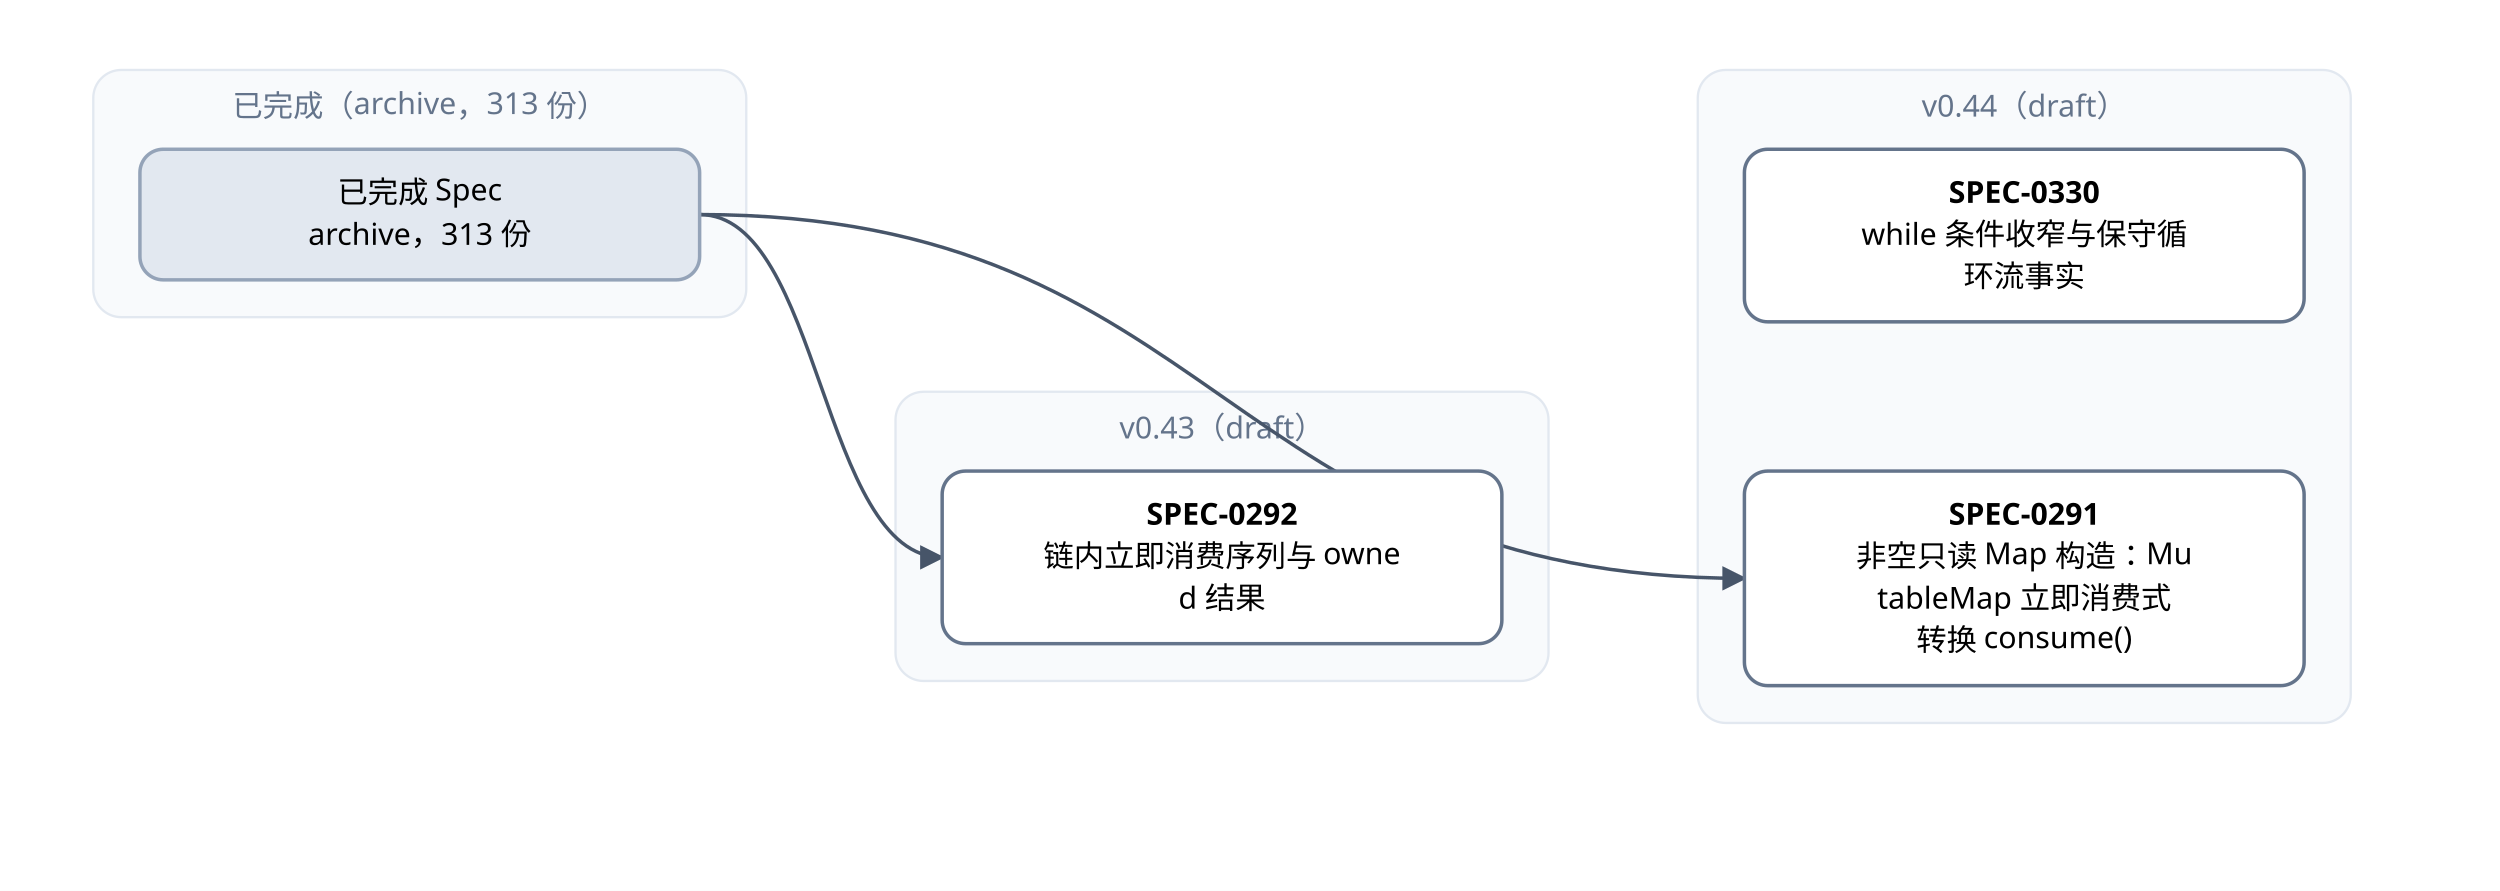
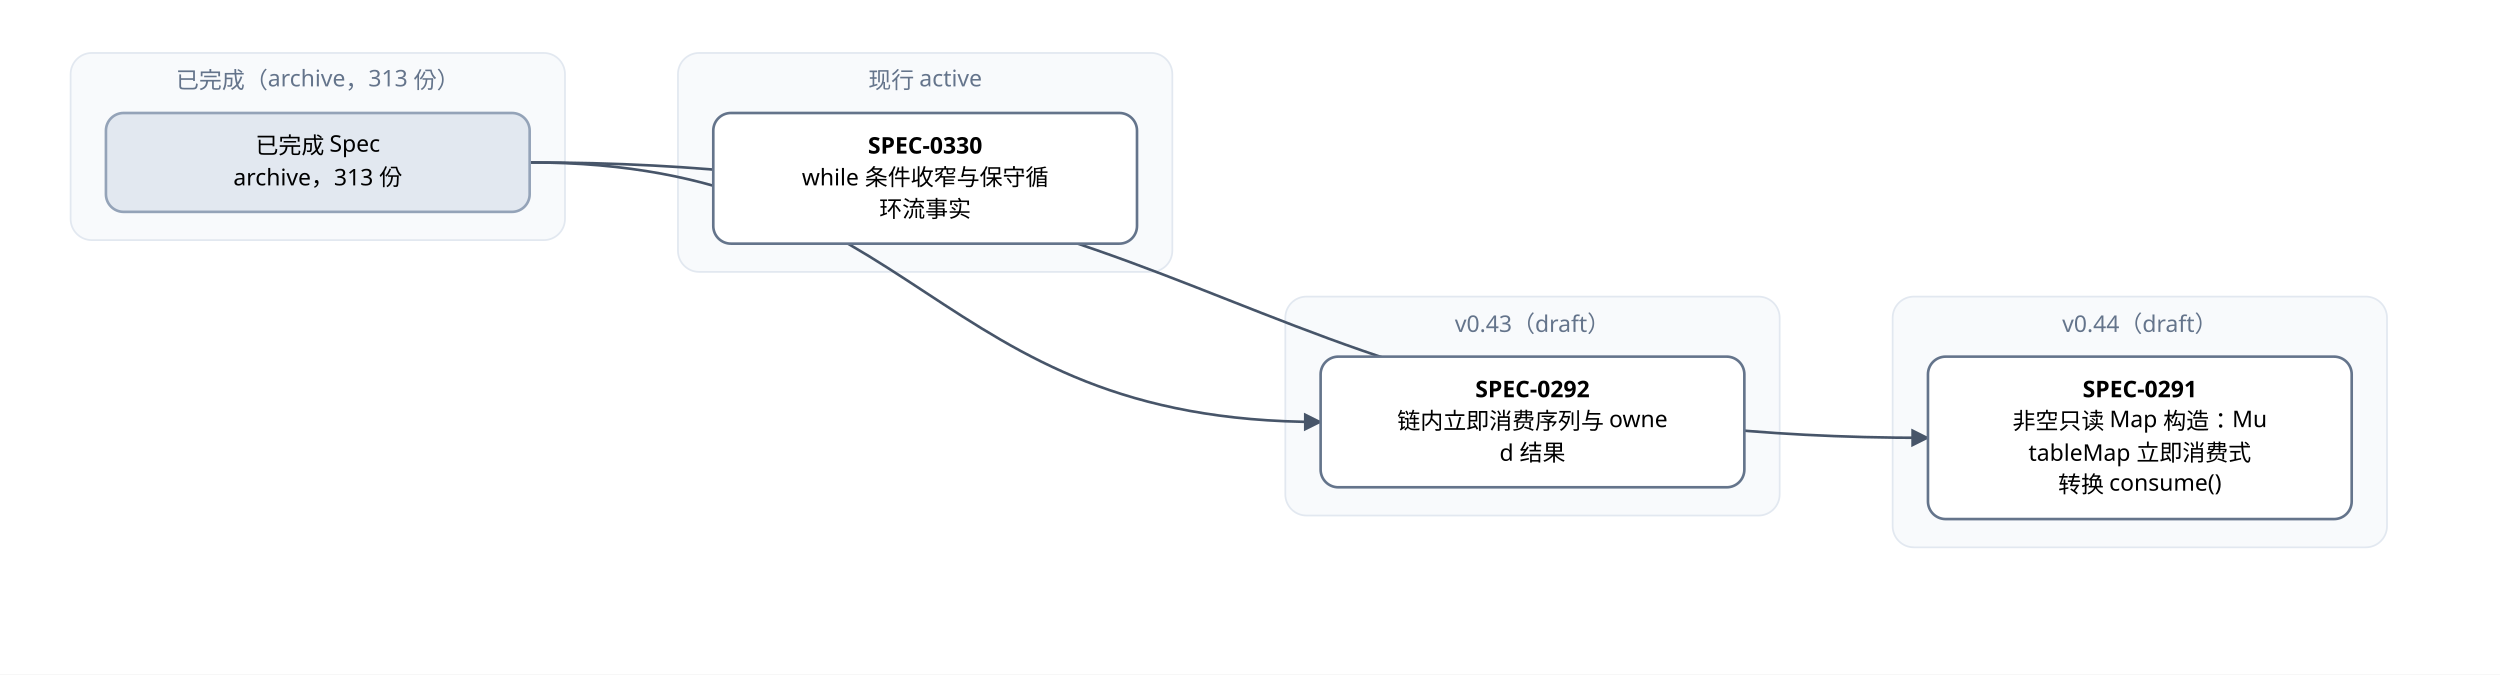
- <svg xmlns="http://www.w3.org/2000/svg" width="1072" height="382" viewBox="0 0 1072 382" font-family="PingFang SC, Microsoft YaHei, sans-serif">
+ <svg xmlns="http://www.w3.org/2000/svg" width="1416" height="382" viewBox="0 0 1416 382" font-family="PingFang SC, Microsoft YaHei, sans-serif">
  <defs>
    <marker id="arrow" viewBox="0 0 10 10" refX="9" refY="5" markerWidth="7" markerHeight="7" orient="auto-start-reverse">
      <path d="M0,0 L10,5 L0,10 z" fill="#475569" />
    </marker>
  </defs>
-   <rect width="1072" height="382" fill="#ffffff" />
+   <rect width="1416" height="382" fill="#ffffff" />
  <rect x="40" y="30" width="280" height="106" rx="12" fill="#f8fafc" stroke="#e2e8f0" />
  <text x="180" y="50" text-anchor="middle" font-size="13" fill="#64748b">已完成（archive，313 份）</text>
-   <rect x="384" y="168" width="280" height="124" rx="12" fill="#f8fafc" stroke="#e2e8f0" />
-   <text x="524" y="188" text-anchor="middle" font-size="13" fill="#64748b">v0.43（draft）</text>
-   <rect x="728" y="30" width="280" height="280" rx="12" fill="#f8fafc" stroke="#e2e8f0" />
-   <text x="868" y="50" text-anchor="middle" font-size="13" fill="#64748b">v0.44（draft）</text>
-   <path d="M 300 92 C 524 92, 524 248, 748 248" fill="none" stroke="#475569" stroke-width="1.5" marker-end="url(#arrow)" />
-   <path d="M 300 92 C 352 92, 352 239, 404 239" fill="none" stroke="#475569" stroke-width="1.5" marker-end="url(#arrow)" />
-   <rect x="748" y="202" width="240" height="92" rx="10" fill="#ffffff" stroke="#64748b" stroke-width="1.5" />
-   <text x="868" y="225" text-anchor="middle" font-size="13" font-weight="600">SPEC-0291</text>
-   <text x="868" y="243" text-anchor="middle" font-size="13">非空只读 Map 构造：Mu</text>
-   <text x="868" y="261" text-anchor="middle" font-size="13">tableMap 立即消费式</text>
-   <text x="868" y="279" text-anchor="middle" font-size="13">转换 consume()</text>
-   <rect x="404" y="202" width="240" height="74" rx="10" fill="#ffffff" stroke="#64748b" stroke-width="1.5" />
-   <text x="524" y="225" text-anchor="middle" font-size="13" font-weight="600">SPEC-0292</text>
-   <text x="524" y="243" text-anchor="middle" font-size="13">链内立即消费序列与 owne</text>
-   <text x="524" y="261" text-anchor="middle" font-size="13">d 结果</text>
-   <rect x="748" y="64" width="240" height="74" rx="10" fill="#ffffff" stroke="#64748b" stroke-width="1.5" />
-   <text x="868" y="87" text-anchor="middle" font-size="13" font-weight="600">SPEC-0330</text>
-   <text x="868" y="105" text-anchor="middle" font-size="13">while 条件收窄与保守循</text>
-   <text x="868" y="123" text-anchor="middle" font-size="13">环流事实</text>
+   <rect x="384" y="30" width="280" height="124" rx="12" fill="#f8fafc" stroke="#e2e8f0" />
+   <text x="524" y="50" text-anchor="middle" font-size="13" fill="#64748b">现行 active</text>
+   <rect x="728" y="168" width="280" height="124" rx="12" fill="#f8fafc" stroke="#e2e8f0" />
+   <text x="868" y="188" text-anchor="middle" font-size="13" fill="#64748b">v0.43（draft）</text>
+   <rect x="1072" y="168" width="280" height="142" rx="12" fill="#f8fafc" stroke="#e2e8f0" />
+   <text x="1212" y="188" text-anchor="middle" font-size="13" fill="#64748b">v0.44（draft）</text>
+   <path d="M 300 92 C 696 92, 696 248, 1092 248" fill="none" stroke="#475569" stroke-width="1.5" marker-end="url(#arrow)" />
+   <path d="M 300 92 C 524 92, 524 239, 748 239" fill="none" stroke="#475569" stroke-width="1.5" marker-end="url(#arrow)" />
+   <rect x="1092" y="202" width="240" height="92" rx="10" fill="#ffffff" stroke="#64748b" stroke-width="1.5" />
+   <text x="1212" y="225" text-anchor="middle" font-size="13" font-weight="600">SPEC-0291</text>
+   <text x="1212" y="243" text-anchor="middle" font-size="13">非空只读 Map 构造：Mu</text>
+   <text x="1212" y="261" text-anchor="middle" font-size="13">tableMap 立即消费式</text>
+   <text x="1212" y="279" text-anchor="middle" font-size="13">转换 consume()</text>
+   <rect x="748" y="202" width="240" height="74" rx="10" fill="#ffffff" stroke="#64748b" stroke-width="1.5" />
+   <text x="868" y="225" text-anchor="middle" font-size="13" font-weight="600">SPEC-0292</text>
+   <text x="868" y="243" text-anchor="middle" font-size="13">链内立即消费序列与 owne</text>
+   <text x="868" y="261" text-anchor="middle" font-size="13">d 结果</text>
+   <rect x="404" y="64" width="240" height="74" rx="10" fill="#ffffff" stroke="#64748b" stroke-width="1.5" />
+   <text x="524" y="87" text-anchor="middle" font-size="13" font-weight="600">SPEC-0330</text>
+   <text x="524" y="105" text-anchor="middle" font-size="13">while 条件收窄与保守循</text>
+   <text x="524" y="123" text-anchor="middle" font-size="13">环流事实</text>
  <rect x="60" y="64" width="240" height="56" rx="10" fill="#e2e8f0" stroke="#94a3b8" stroke-width="1.5" />
  <text x="180" y="87" text-anchor="middle" font-size="13">已完成 Spec</text>
  <text x="180" y="105" text-anchor="middle" font-size="13">archive，313 份</text>
</svg>
